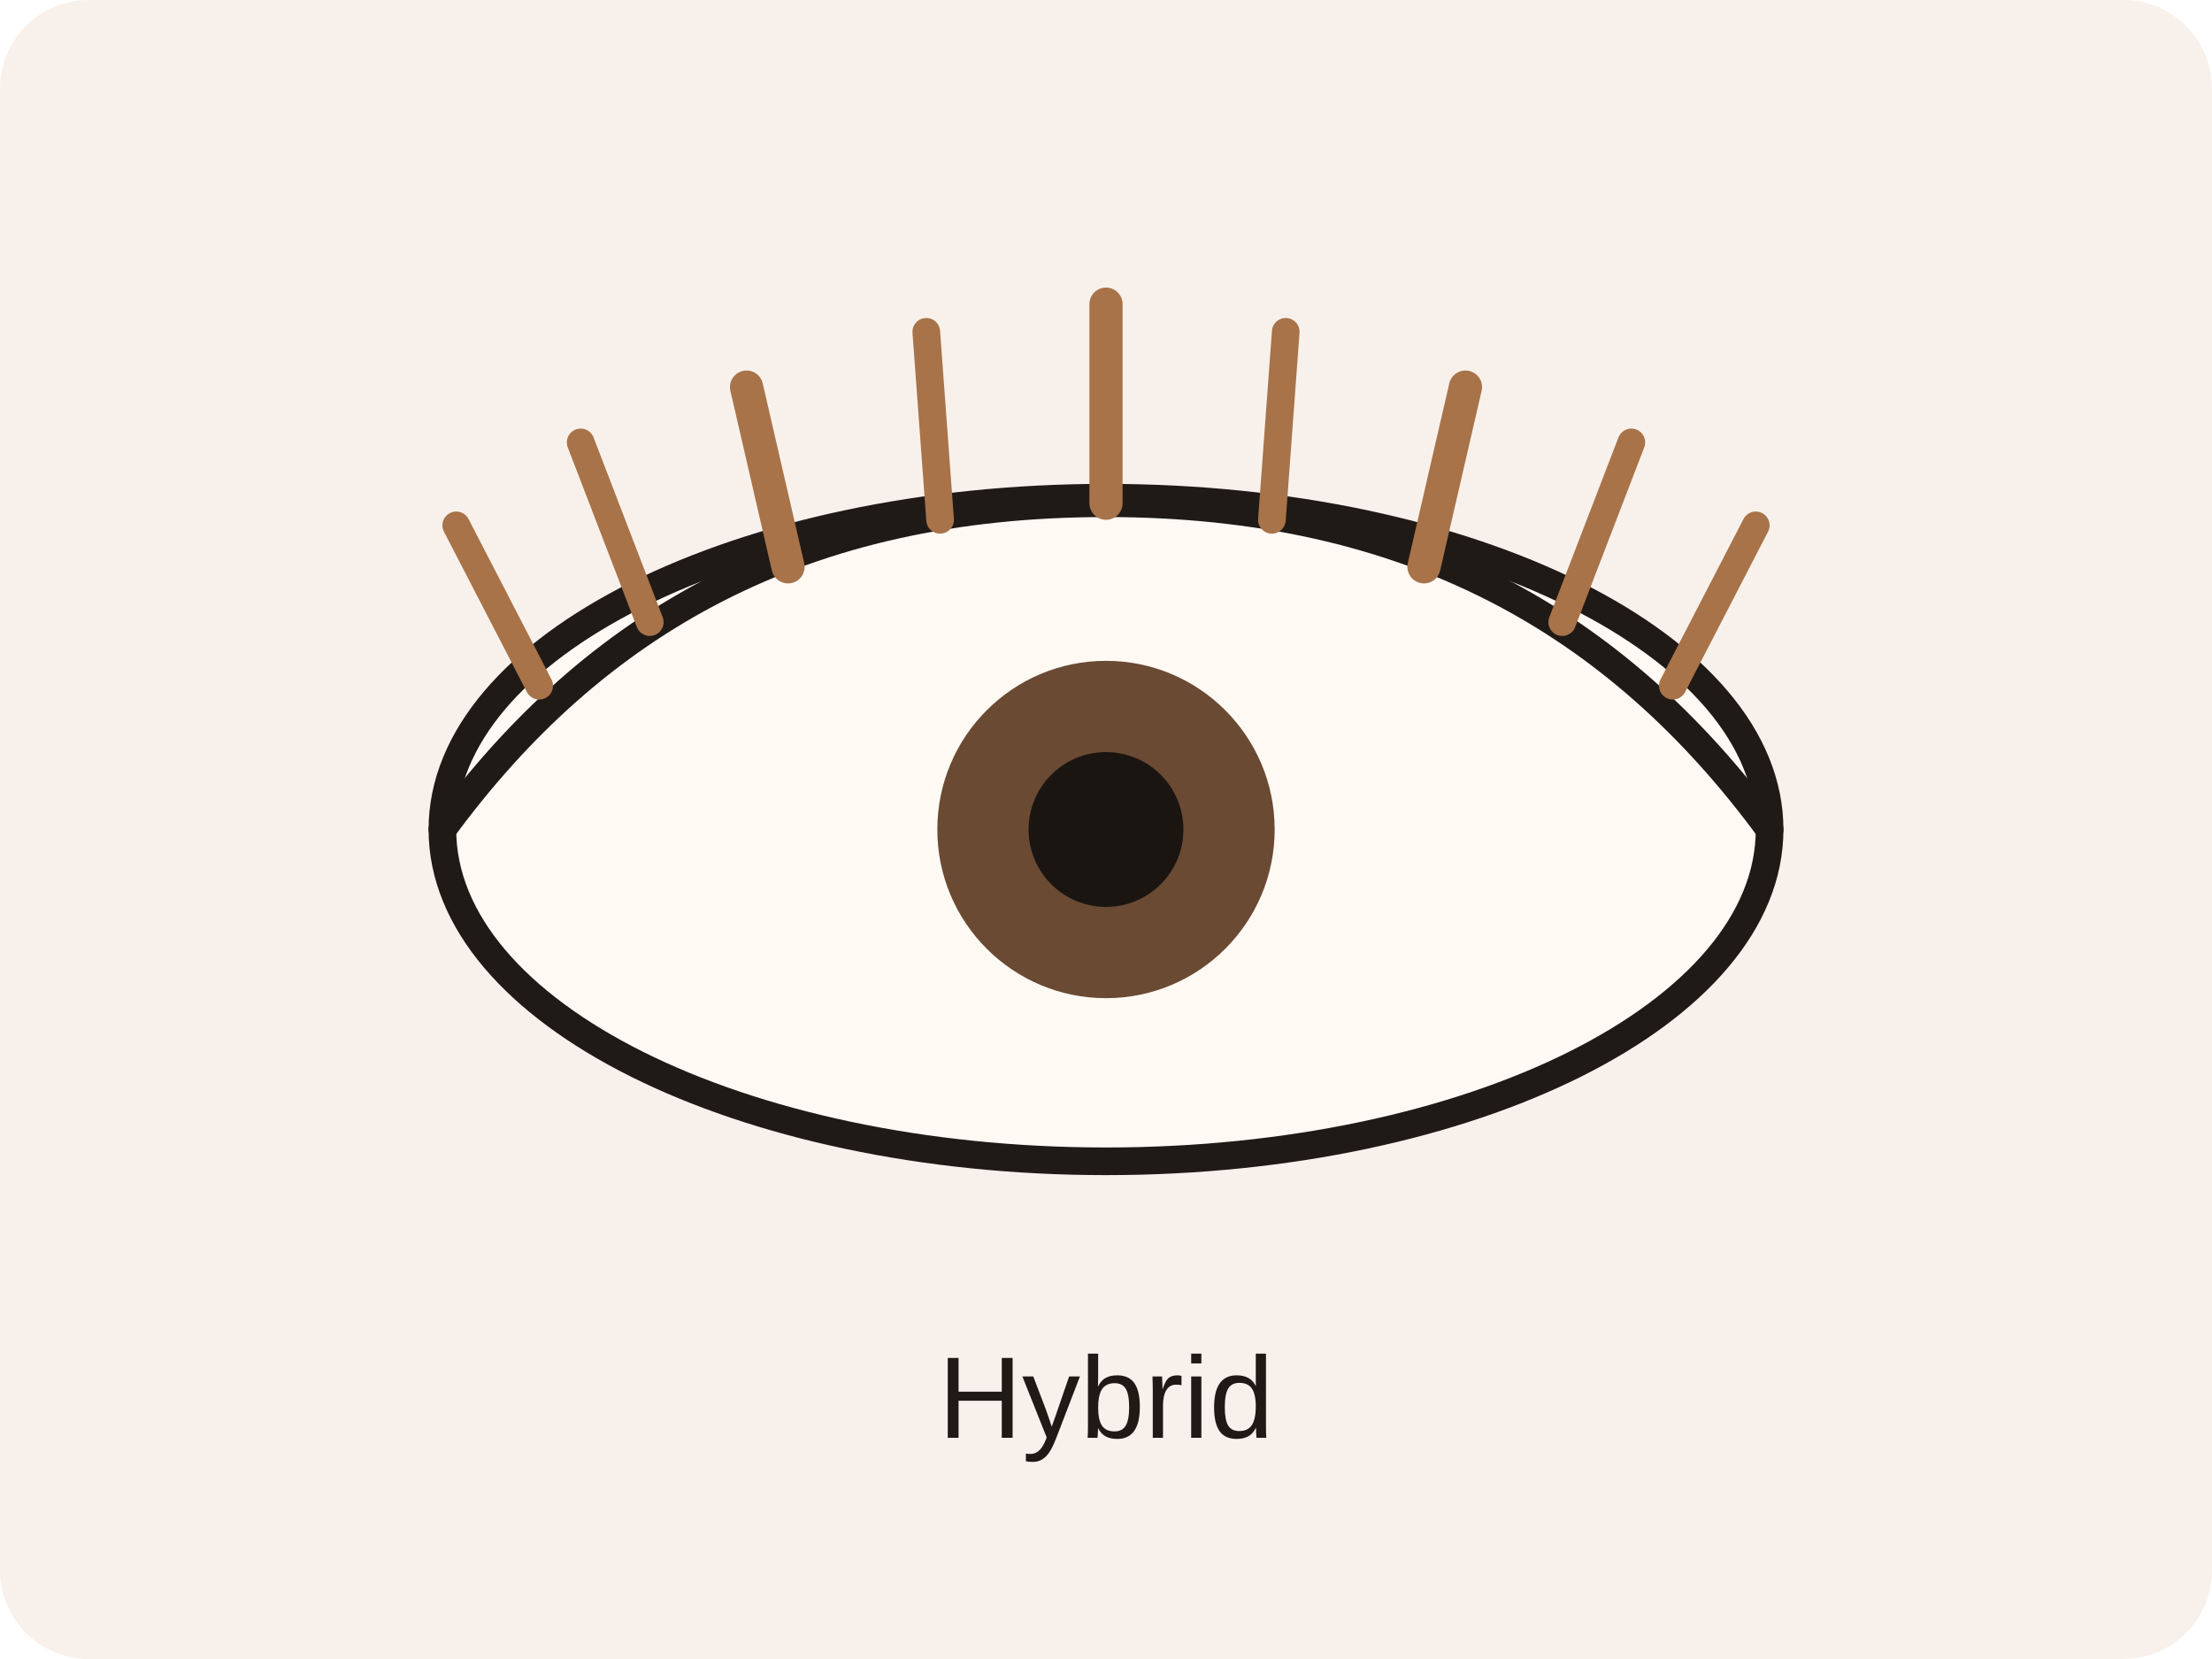
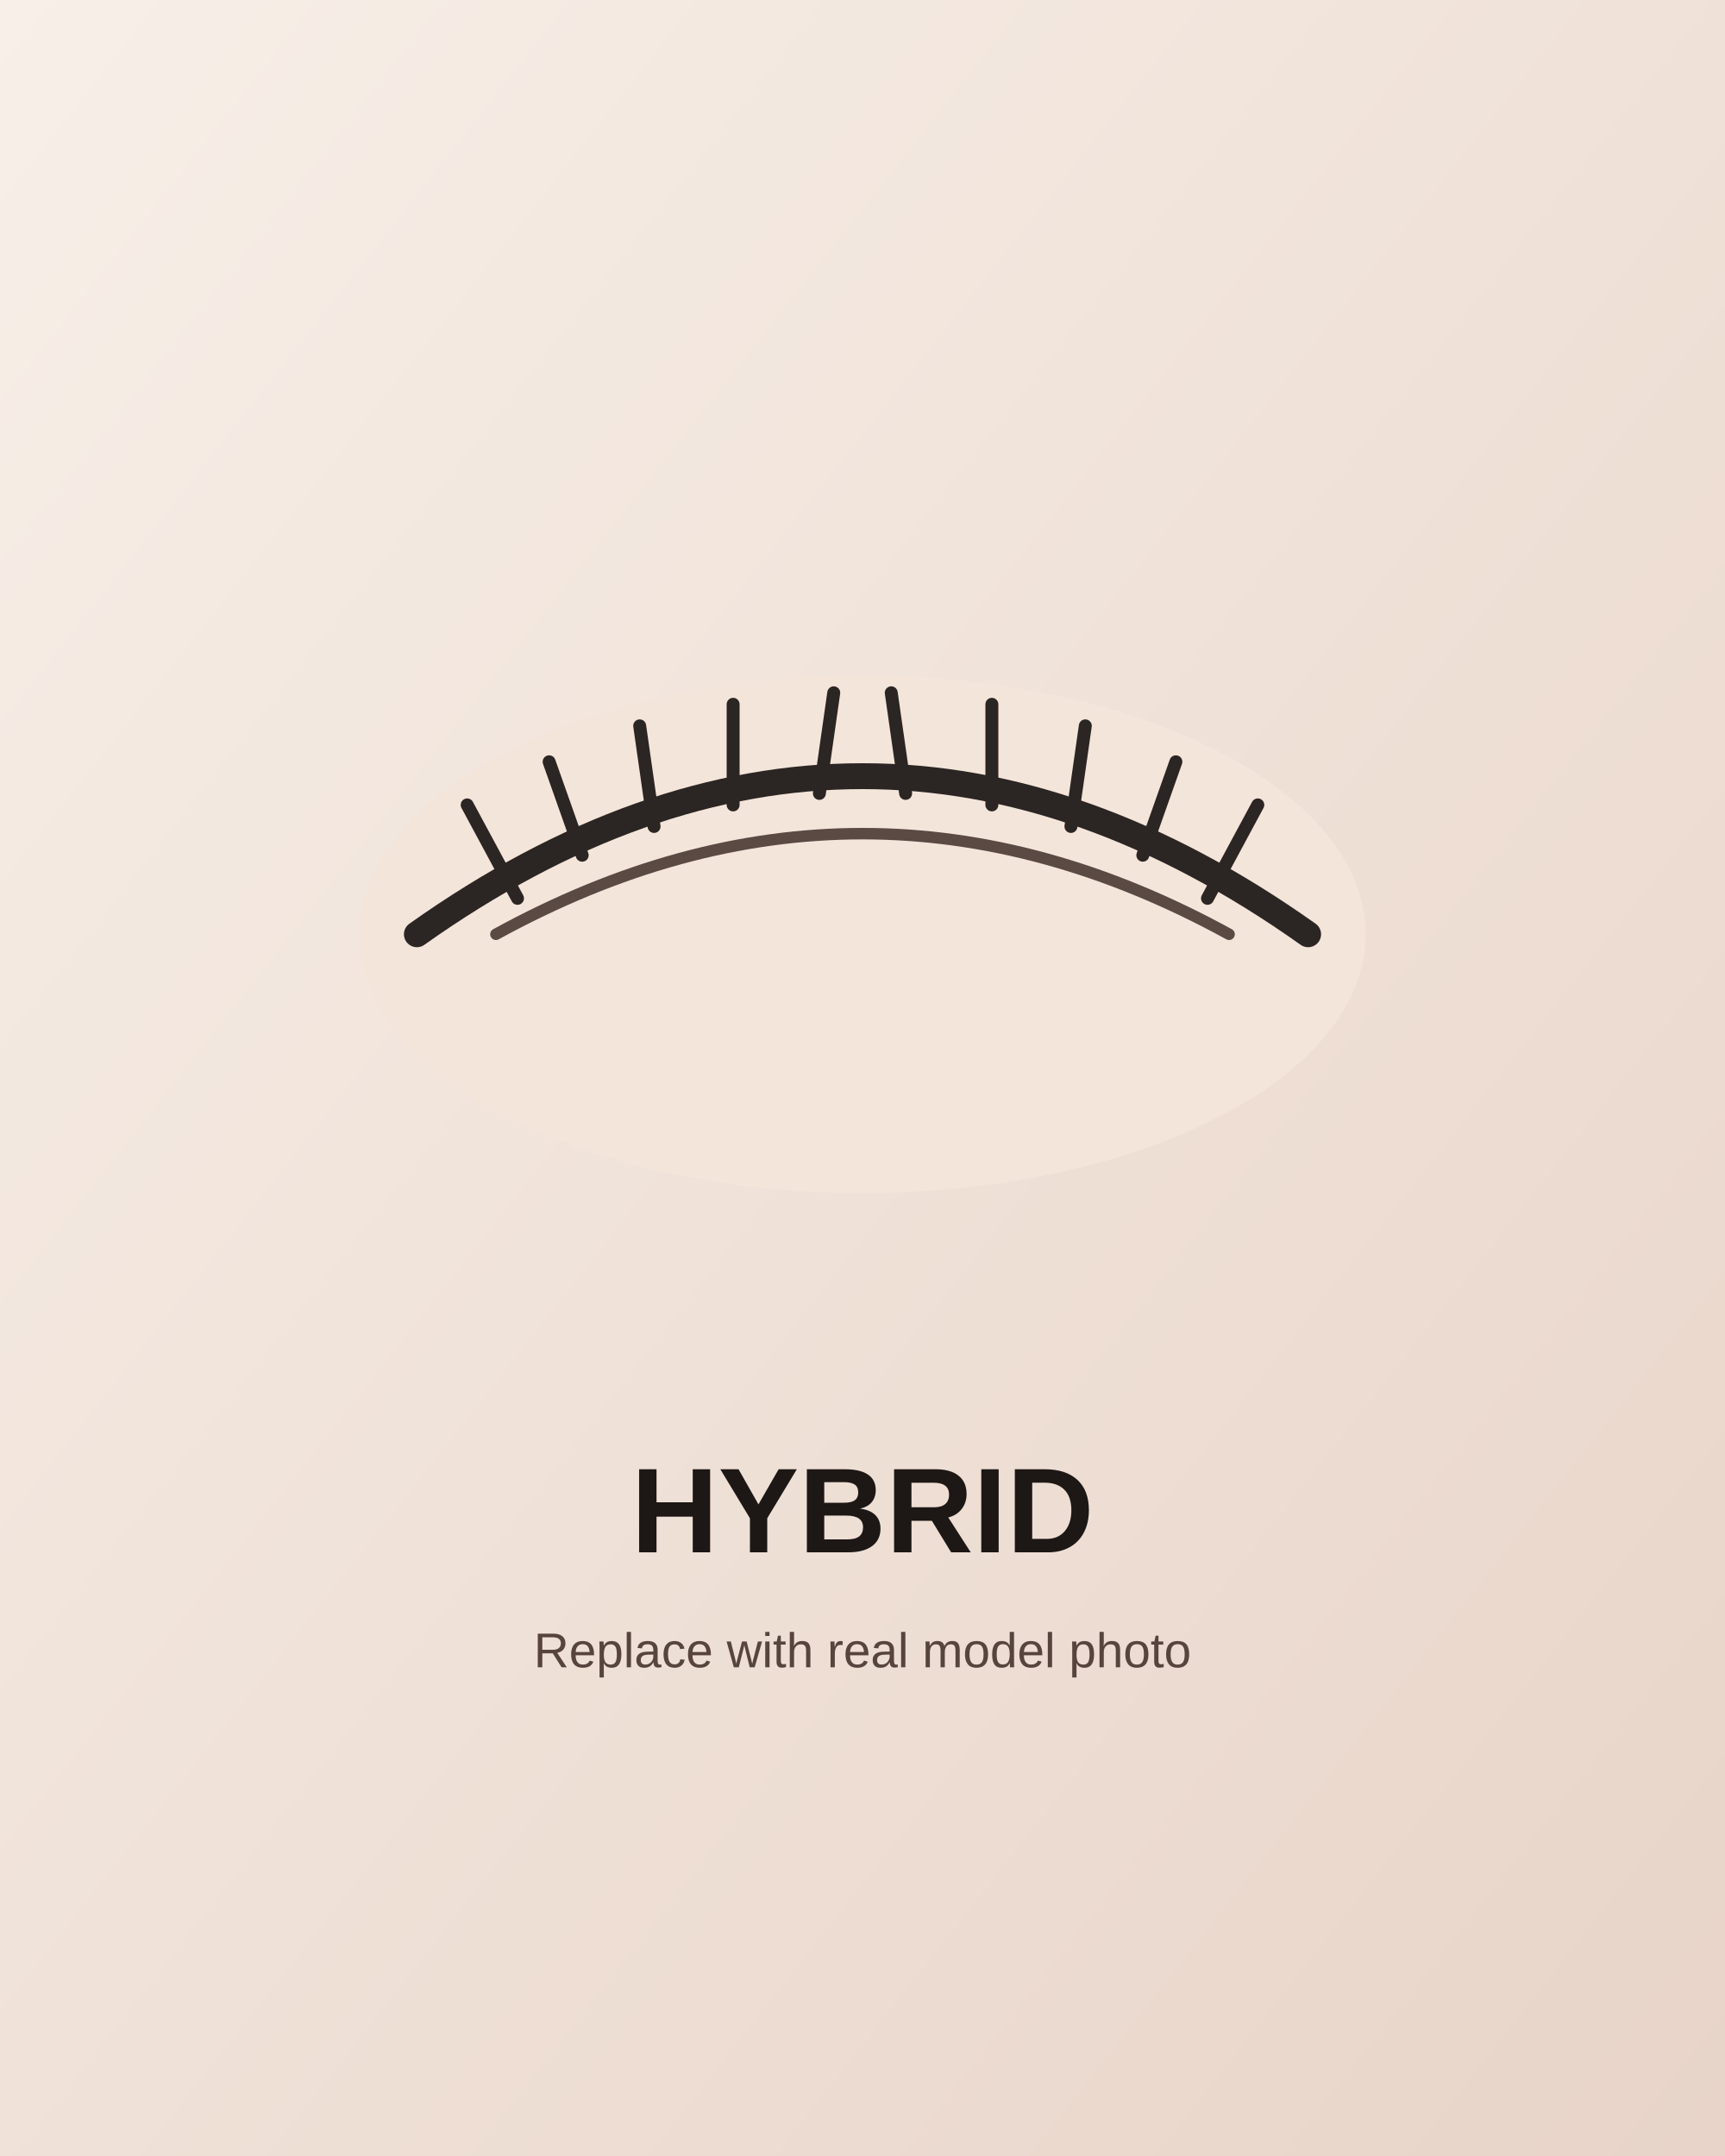
- <svg xmlns="http://www.w3.org/2000/svg" width="800" height="600" viewBox="0 0 800 600" fill="none">
-   <rect width="800" height="600" rx="32" fill="#F8F1EB" />
-   <ellipse cx="400" cy="300" rx="240" ry="120" fill="#FFF9F4" stroke="#201A17" stroke-width="10" />
-   <path d="M160 300C215 225 290 182 400 182C510 182 585 225 640 300" stroke="#201A17" stroke-width="10" stroke-linecap="round" />
-   <path d="M195 248L165 190" stroke="#A87349" stroke-width="10" stroke-linecap="round" />
-   <path d="M235 225L210 160" stroke="#A87349" stroke-width="10" stroke-linecap="round" />
-   <path d="M285 205L270 140" stroke="#A87349" stroke-width="12" stroke-linecap="round" />
-   <path d="M340 188L335 120" stroke="#A87349" stroke-width="10" stroke-linecap="round" />
-   <path d="M400 182L400 110" stroke="#A87349" stroke-width="12" stroke-linecap="round" />
-   <path d="M460 188L465 120" stroke="#A87349" stroke-width="10" stroke-linecap="round" />
-   <path d="M515 205L530 140" stroke="#A87349" stroke-width="12" stroke-linecap="round" />
-   <path d="M565 225L590 160" stroke="#A87349" stroke-width="10" stroke-linecap="round" />
-   <path d="M605 248L635 190" stroke="#A87349" stroke-width="10" stroke-linecap="round" />
-   <circle cx="400" cy="300" r="61" fill="#6A4A33" />
-   <circle cx="400" cy="300" r="28" fill="#1B1512" />
-   <text x="400" y="520" text-anchor="middle" font-size="42" font-family="Arial" fill="#201A17">Hybrid</text>
+ <svg xmlns="http://www.w3.org/2000/svg" width="1200" height="1500" viewBox="0 0 1200 1500">
+   <defs>
+     <linearGradient id="bg" x1="0" y1="0" x2="1" y2="1">
+       <stop offset="0%" stop-color="#f7efe8" />
+       <stop offset="100%" stop-color="#e8d4c8" />
+     </linearGradient>
+   </defs>
+   <rect width="1200" height="1500" fill="url(#bg)" />
+   <ellipse cx="600" cy="650" rx="350" ry="180" fill="#f4e5da" />
+   <path d="M290 650 Q600 430 910 650" fill="none" stroke="#2b2523" stroke-width="18" stroke-linecap="round" />
+   <path d="M345 650 Q600 510 855 650" fill="none" stroke="#5b4943" stroke-width="8" stroke-linecap="round" />
+   <g stroke="#2b2523" stroke-width="9" stroke-linecap="round">
+     <path d="M360 625 L325 560" />
+     <path d="M405 595 L382 530" />
+     <path d="M455 575 L445 505" />
+     <path d="M510 560 L510 490" />
+     <path d="M570 552 L580 482" />
+     <path d="M630 552 L620 482" />
+     <path d="M690 560 L690 490" />
+     <path d="M745 575 L755 505" />
+     <path d="M795 595 L818 530" />
+     <path d="M840 625 L875 560" />
+   </g>
+   <text x="600" y="1080" text-anchor="middle" font-size="84" font-family="Arial, Helvetica, sans-serif" font-weight="700" fill="#1d1715">HYBRID</text>
+   <text x="600" y="1160" text-anchor="middle" font-size="34" font-family="Arial, Helvetica, sans-serif" fill="#57443d">Replace with real model photo</text>
</svg>
